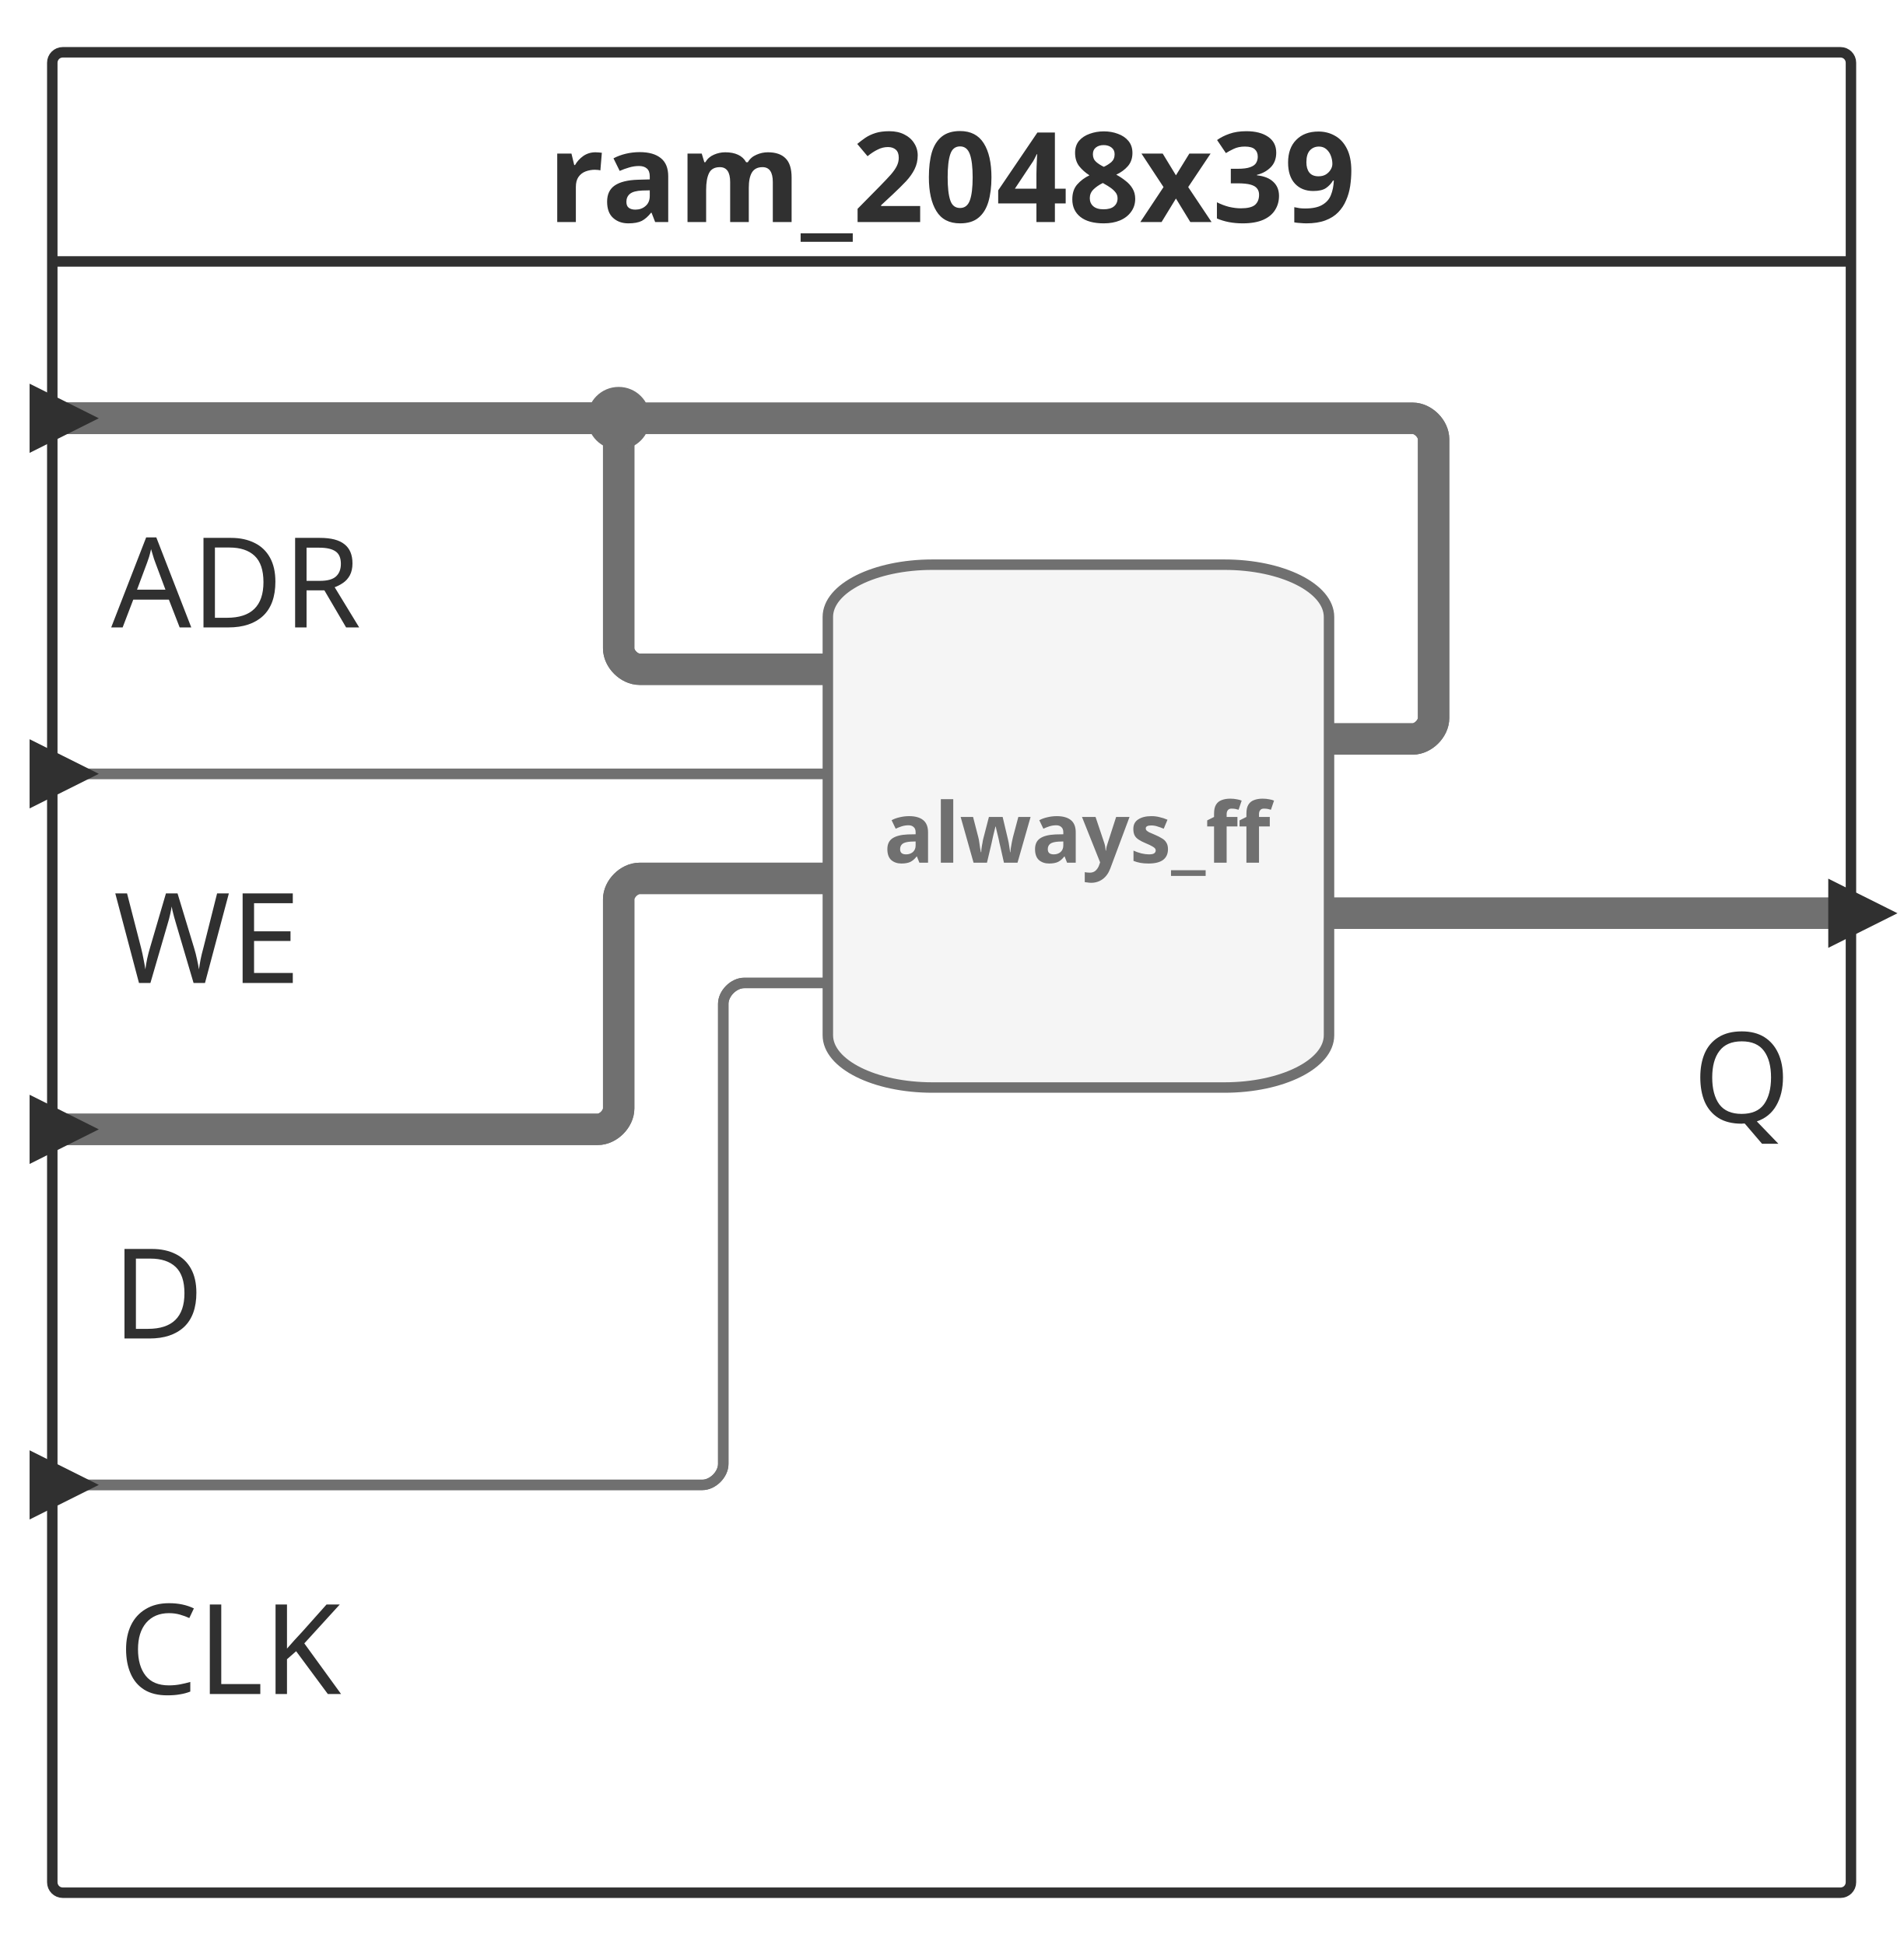
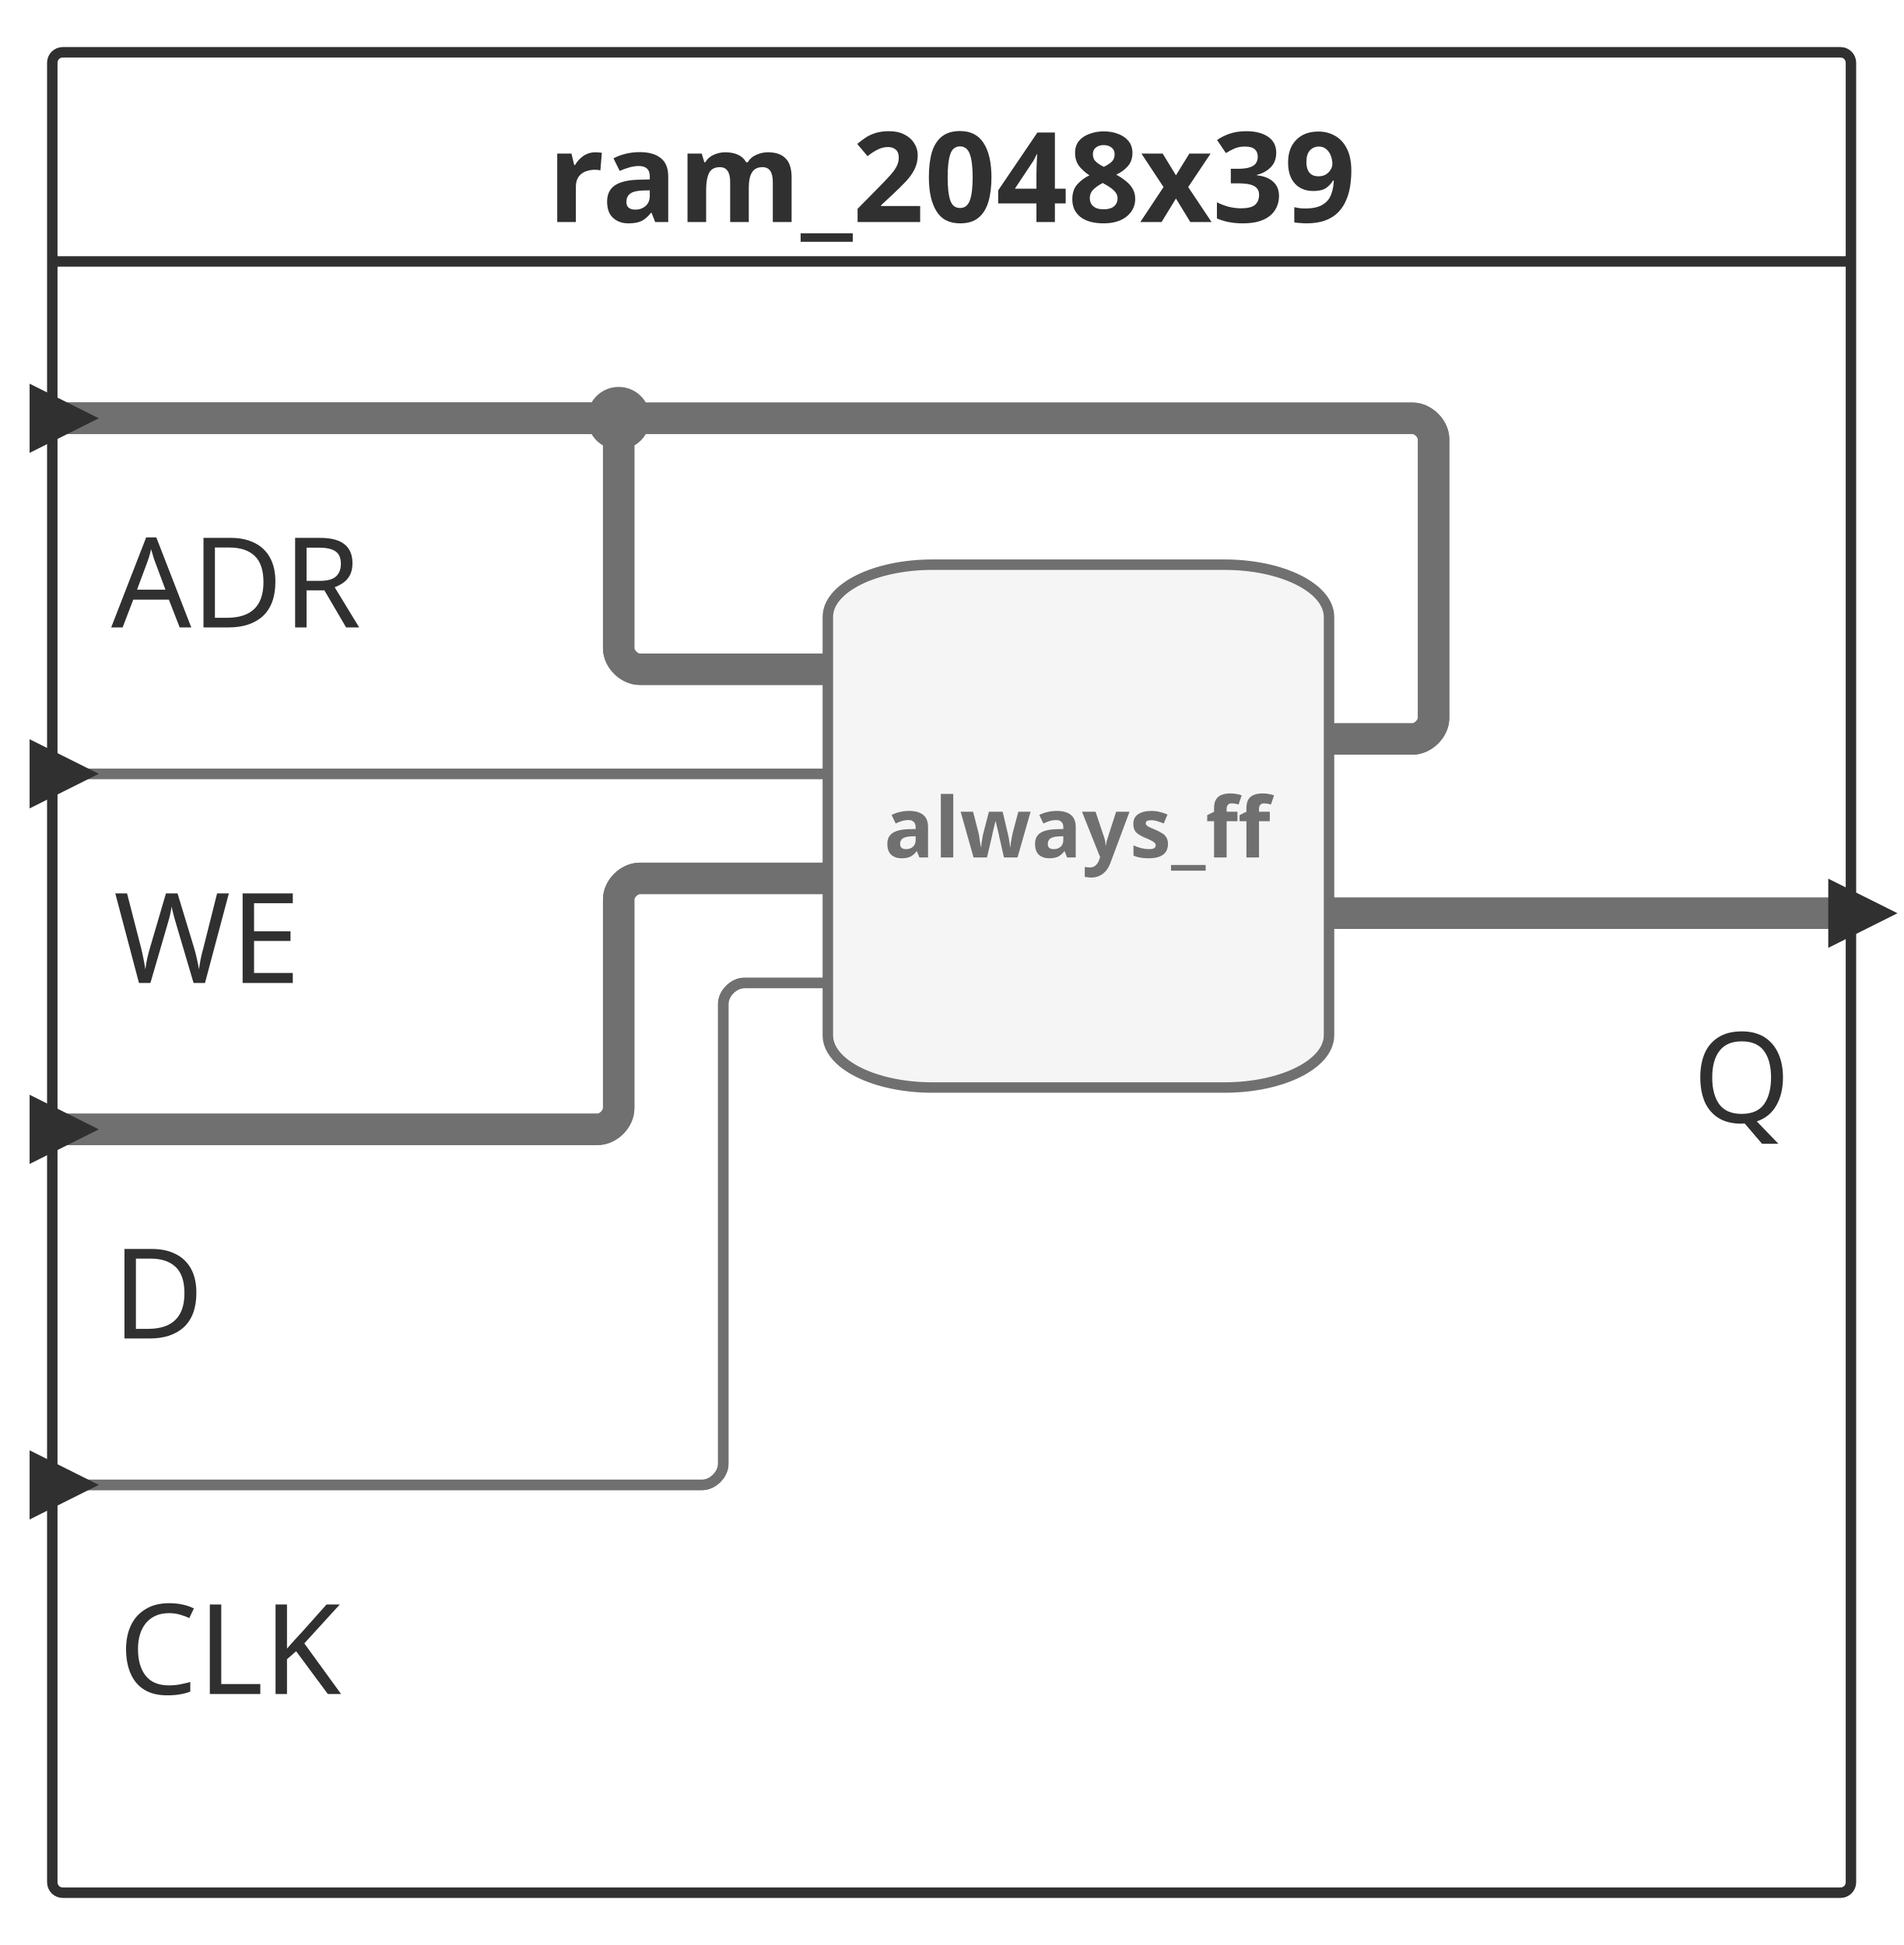
<svg xmlns="http://www.w3.org/2000/svg" id="sprotty_work.ram_2048x39" class="sprotty-graph sprotty-block-diagram blockdiagram" style="font-family:&quot;Noto Sans&quot;, Helvetica, Arial, sans-serif;perspective-origin:0px 0px;transform-origin:0px 0px;" version="1.1" viewBox="7 7 181.984 186" width="181.984" height="186">
  <g transform="scale(1) translate(0,0)">
    <g id="sprotty_ArchitectureBlockImpl$ram_2048x39" class="architecture" transform="translate(12, 12)">
      <g class="sprotty-block" style="fill:rgb(255, 255, 255);stroke:rgb(48, 48, 48);stroke-dasharray:0px;">
        <rect x="0" y="0" rx="1" ry="1" width="171.984" height="176" />
        <text x="85.992" y="12" class="sprotty-block-name" style="cursor:pointer;font-weight:700;perspective-origin:85.984px 0px;fill:rgb(48, 48, 48);stroke:rgba(0, 0, 0, 0);dominant-baseline:middle;text-anchor:middle;">ram_2048x39</text>
        <line x1="0" y1="20" x2="171.984" y2="20" />
      </g>
      <g id="sprotty_ArchitectureBlockImpl$ram_2048x39/AlwaysBlockImpl$null5/GPortImpl$ADROUT_to_ArchitectureBlockImpl$ram_2048x39/BPortImpl$ADR" class="sprotty-edge thick edge" style="fill:none;stroke:rgb(112, 112, 112);stroke-linejoin:round;stroke-width:3px;">
        <g>
          <path d="M 122.078 65.667 L 130.078 65.667 C 131.078 65.667 132.078 64.667 132.078 63.667 L 132.078 37 C 132.078 36 131.078 35 130.078 35 L 0 35 " />
          <path d="M 122.078 65.667 L 130.078 65.667 C 131.078 65.667 132.078 64.667 132.078 63.667 L 132.078 37 C 132.078 36 131.078 35 130.078 35 L 0 35 " class="clickable" />
        </g>
      </g>
      <g id="sprotty_ArchitectureBlockImpl$ram_2048x39/AlwaysBlockImpl$null5/GPortImpl$QOUT_to_ArchitectureBlockImpl$ram_2048x39/BPortImpl$Q" class="sprotty-edge thick edge" style="fill:none;stroke:rgb(112, 112, 112);stroke-linejoin:round;stroke-width:3px;">
        <g>
          <path d="M 122.078 82.333 L 171.984 82.333 " />
          <path d="M 122.078 82.333 L 171.984 82.333 " class="clickable" />
        </g>
      </g>
      <g id="sprotty_ArchitectureBlockImpl$ram_2048x39/BPortImpl$CLK_to_ArchitectureBlockImpl$ram_2048x39/AlwaysBlockImpl$null5/GPortImpl$CLKIN" class="sprotty-edge edge" style="fill:none;stroke:rgb(112, 112, 112);stroke-linejoin:round;">
        <g>
          <path d="M 0 137 L 62.156 137 C 63.156 137 64.156 136 64.156 135 L 64.156 91 C 64.156 90 65.156 89 66.156 89 L 74.156 89 " />
          <path d="M 0 137 L 62.156 137 C 63.156 137 64.156 136 64.156 135 L 64.156 91 C 64.156 90 65.156 89 66.156 89 L 74.156 89 " class="clickable" />
        </g>
      </g>
      <g id="sprotty_ArchitectureBlockImpl$ram_2048x39/BPortImpl$WE_to_ArchitectureBlockImpl$ram_2048x39/AlwaysBlockImpl$null5/GPortImpl$WEIN" class="sprotty-edge edge" style="fill:none;stroke:rgb(112, 112, 112);stroke-linejoin:round;">
        <g>
          <path d="M 0 69 L 74.156 69 " />
          <path d="M 0 69 L 74.156 69 " class="clickable" />
        </g>
      </g>
      <g id="sprotty_ArchitectureBlockImpl$ram_2048x39/BPortImpl$D_to_ArchitectureBlockImpl$ram_2048x39/AlwaysBlockImpl$null5/GPortImpl$DIN" class="sprotty-edge thick edge" style="fill:none;stroke:rgb(112, 112, 112);stroke-linejoin:round;stroke-width:3px;">
        <g>
          <path d="M 0 103 L 52.156 103 C 53.156 103 54.156 102 54.156 101 L 54.156 81 C 54.156 80 55.156 79 56.156 79 L 74.156 79 " />
          <path d="M 0 103 L 52.156 103 C 53.156 103 54.156 102 54.156 101 L 54.156 81 C 54.156 80 55.156 79 56.156 79 L 74.156 79 " class="clickable" />
        </g>
      </g>
      <g id="sprotty_ArchitectureBlockImpl$ram_2048x39/BPortImpl$ADR_to_ArchitectureBlockImpl$ram_2048x39/AlwaysBlockImpl$null5/GPortImpl$ADRIN" class="sprotty-edge thick edge" style="fill:none;stroke:rgb(112, 112, 112);stroke-linejoin:round;stroke-width:3px;">
        <g>
          <path d="M 0 35 L 52.156 35 C 53.156 35 54.156 36 54.156 37 L 54.156 57 C 54.156 58 55.156 59 56.156 59 L 74.156 59 " />
          <path d="M 0 35 L 52.156 35 C 53.156 35 54.156 36 54.156 37 L 54.156 57 C 54.156 58 55.156 59 56.156 59 L 74.156 59 " class="clickable" />
        </g>
        <circle r="3" id="sprotty_ArchitectureBlockImpl$ram_2048x39/BPortImpl$ADR_to_ArchitectureBlockImpl$ram_2048x39/AlwaysBlockImpl$null5/GPortImpl$ADRIN/junction0" transform="translate(54.15625, 35)" class="sprotty-junction thick" style="fill:rgb(112, 112, 112);stroke:none;" />
      </g>
      <g id="sprotty_ArchitectureBlockImpl$ram_2048x39/AlwaysBlockImpl$null5" class="statement" transform="translate(74.15625, 49)">
        <rect x="0" y="0" rx="10" ry="5" width="47.922" height="50" class="sprotty-node" style="fill:rgb(245, 245, 245);stroke:rgb(112, 112, 112);" />
-         <text class="clickable sprotty-label statementtype" id="sprotty_ArchitectureBlockImpl$ram_2048x39/AlwaysBlockImpl$null5/labeltype" transform="translate(5, 19) translate(18.82812, 9.5)" style="cursor:default;font-size:8px;font-weight:700;perspective-origin:0.125px 0px;fill:rgb(112, 112, 112);text-anchor:middle;">always_ff</text>
+         <text class="clickable sprotty-label statementtype" id="sprotty_ArchitectureBlockImpl$ram_2048x39/AlwaysBlockImpl$null5/labeltype" transform="translate(5, 19) translate(18.82812, 9)" style="cursor:default;font-size:8px;font-weight:700;perspective-origin:0.125px 0px;fill:rgb(112, 112, 112);text-anchor:middle;">always_ff</text>
        <g id="sprotty_ArchitectureBlockImpl$ram_2048x39/AlwaysBlockImpl$null5/GPortImpl$ADRIN" class="sprotty-hidden hidden" transform="translate(0, 10)" style="display:block;height:0px;width:0px;" />
        <g id="sprotty_ArchitectureBlockImpl$ram_2048x39/AlwaysBlockImpl$null5/GPortImpl$DIN" class="sprotty-hidden hidden" transform="translate(0, 30)" style="display:block;height:0px;width:0px;" />
        <g id="sprotty_ArchitectureBlockImpl$ram_2048x39/AlwaysBlockImpl$null5/GPortImpl$WEIN" class="sprotty-hidden hidden" transform="translate(0, 20)" style="display:block;height:0px;width:0px;" />
        <g id="sprotty_ArchitectureBlockImpl$ram_2048x39/AlwaysBlockImpl$null5/GPortImpl$CLKIN" class="sprotty-hidden hidden" transform="translate(0, 40)" style="display:block;height:0px;width:0px;" />
        <g id="sprotty_ArchitectureBlockImpl$ram_2048x39/AlwaysBlockImpl$null5/GPortImpl$ADROUT" class="sprotty-hidden hidden" transform="translate(47.92188, 16.66667)" style="display:block;height:0px;width:0px;" />
        <g id="sprotty_ArchitectureBlockImpl$ram_2048x39/AlwaysBlockImpl$null5/GPortImpl$QOUT" class="sprotty-hidden hidden" transform="translate(47.92188, 33.33333)" style="display:block;height:0px;width:0px;" />
      </g>
      <g id="sprotty_ArchitectureBlockImpl$ram_2048x39/BPortImpl$WE" class="triangle" transform="translate(0, 69)">
        <path d="M 0,0 L 5,2.5 L 0,5 Z" transform="translate(-1.67, -2.5)" class="sprotty-port" style="fill:rgb(48, 48, 48);stroke:rgb(48, 48, 48);" />
        <text class="clickable sprotty-label port" id="sprotty_ArchitectureBlockImpl$ram_2048x39/BPortImpl$WE/label" transform="translate(6, 6) translate(8.796875, 14)" style="cursor:default;font-size:12px;perspective-origin:0px 0px;fill:rgb(48, 48, 48);text-anchor:middle;">WE</text>
      </g>
      <g id="sprotty_ArchitectureBlockImpl$ram_2048x39/BPortImpl$D" class="triangle" transform="translate(0, 103)">
        <path d="M 0,0 L 5,2.5 L 0,5 Z" transform="translate(-1.67, -2.5)" class="sprotty-port" style="fill:rgb(48, 48, 48);stroke:rgb(48, 48, 48);" />
        <text class="clickable sprotty-label port" id="sprotty_ArchitectureBlockImpl$ram_2048x39/BPortImpl$D/label" transform="translate(6, 6) translate(4.125, 14)" style="cursor:default;font-size:12px;perspective-origin:0px 0px;fill:rgb(48, 48, 48);text-anchor:middle;">D</text>
      </g>
      <g id="sprotty_ArchitectureBlockImpl$ram_2048x39/BPortImpl$ADR" class="triangle" transform="translate(0, 35)">
        <path d="M 0,0 L 5,2.5 L 0,5 Z" transform="translate(-1.67, -2.5)" class="sprotty-port" style="fill:rgb(48, 48, 48);stroke:rgb(48, 48, 48);" />
        <text class="clickable sprotty-label port" id="sprotty_ArchitectureBlockImpl$ram_2048x39/BPortImpl$ADR/label" transform="translate(6, 6) translate(11.57812, 14)" style="cursor:default;font-size:12px;perspective-origin:0px 0px;fill:rgb(48, 48, 48);text-anchor:middle;">ADR</text>
      </g>
      <g id="sprotty_ArchitectureBlockImpl$ram_2048x39/BPortImpl$CLK" class="triangle" transform="translate(0, 137)">
        <path d="M 0,0 L 5,2.5 L 0,5 Z" transform="translate(-1.67, -2.5)" class="sprotty-port" style="fill:rgb(48, 48, 48);stroke:rgb(48, 48, 48);" />
        <text class="clickable sprotty-label port" id="sprotty_ArchitectureBlockImpl$ram_2048x39/BPortImpl$CLK/label" transform="translate(6, 6) translate(10.96875, 14)" style="cursor:default;font-size:12px;perspective-origin:0px 0px;fill:rgb(48, 48, 48);text-anchor:middle;">CLK</text>
      </g>
      <g id="sprotty_ArchitectureBlockImpl$ram_2048x39/BPortImpl$Q" class="triangle" transform="translate(171.9844, 82.33333)">
        <path d="M 0,0 L 5,2.5 L 0,5 Z" transform="translate(-1.67, -2.5)" class="sprotty-port" style="fill:rgb(48, 48, 48);stroke:rgb(48, 48, 48);" />
        <text class="clickable sprotty-label port" id="sprotty_ArchitectureBlockImpl$ram_2048x39/BPortImpl$Q/label" transform="translate(-14.90625, 6) translate(4.453125, 14)" style="cursor:default;font-size:12px;perspective-origin:0px 0px;fill:rgb(48, 48, 48);text-anchor:middle;">Q</text>
      </g>
    </g>
  </g>
</svg>
